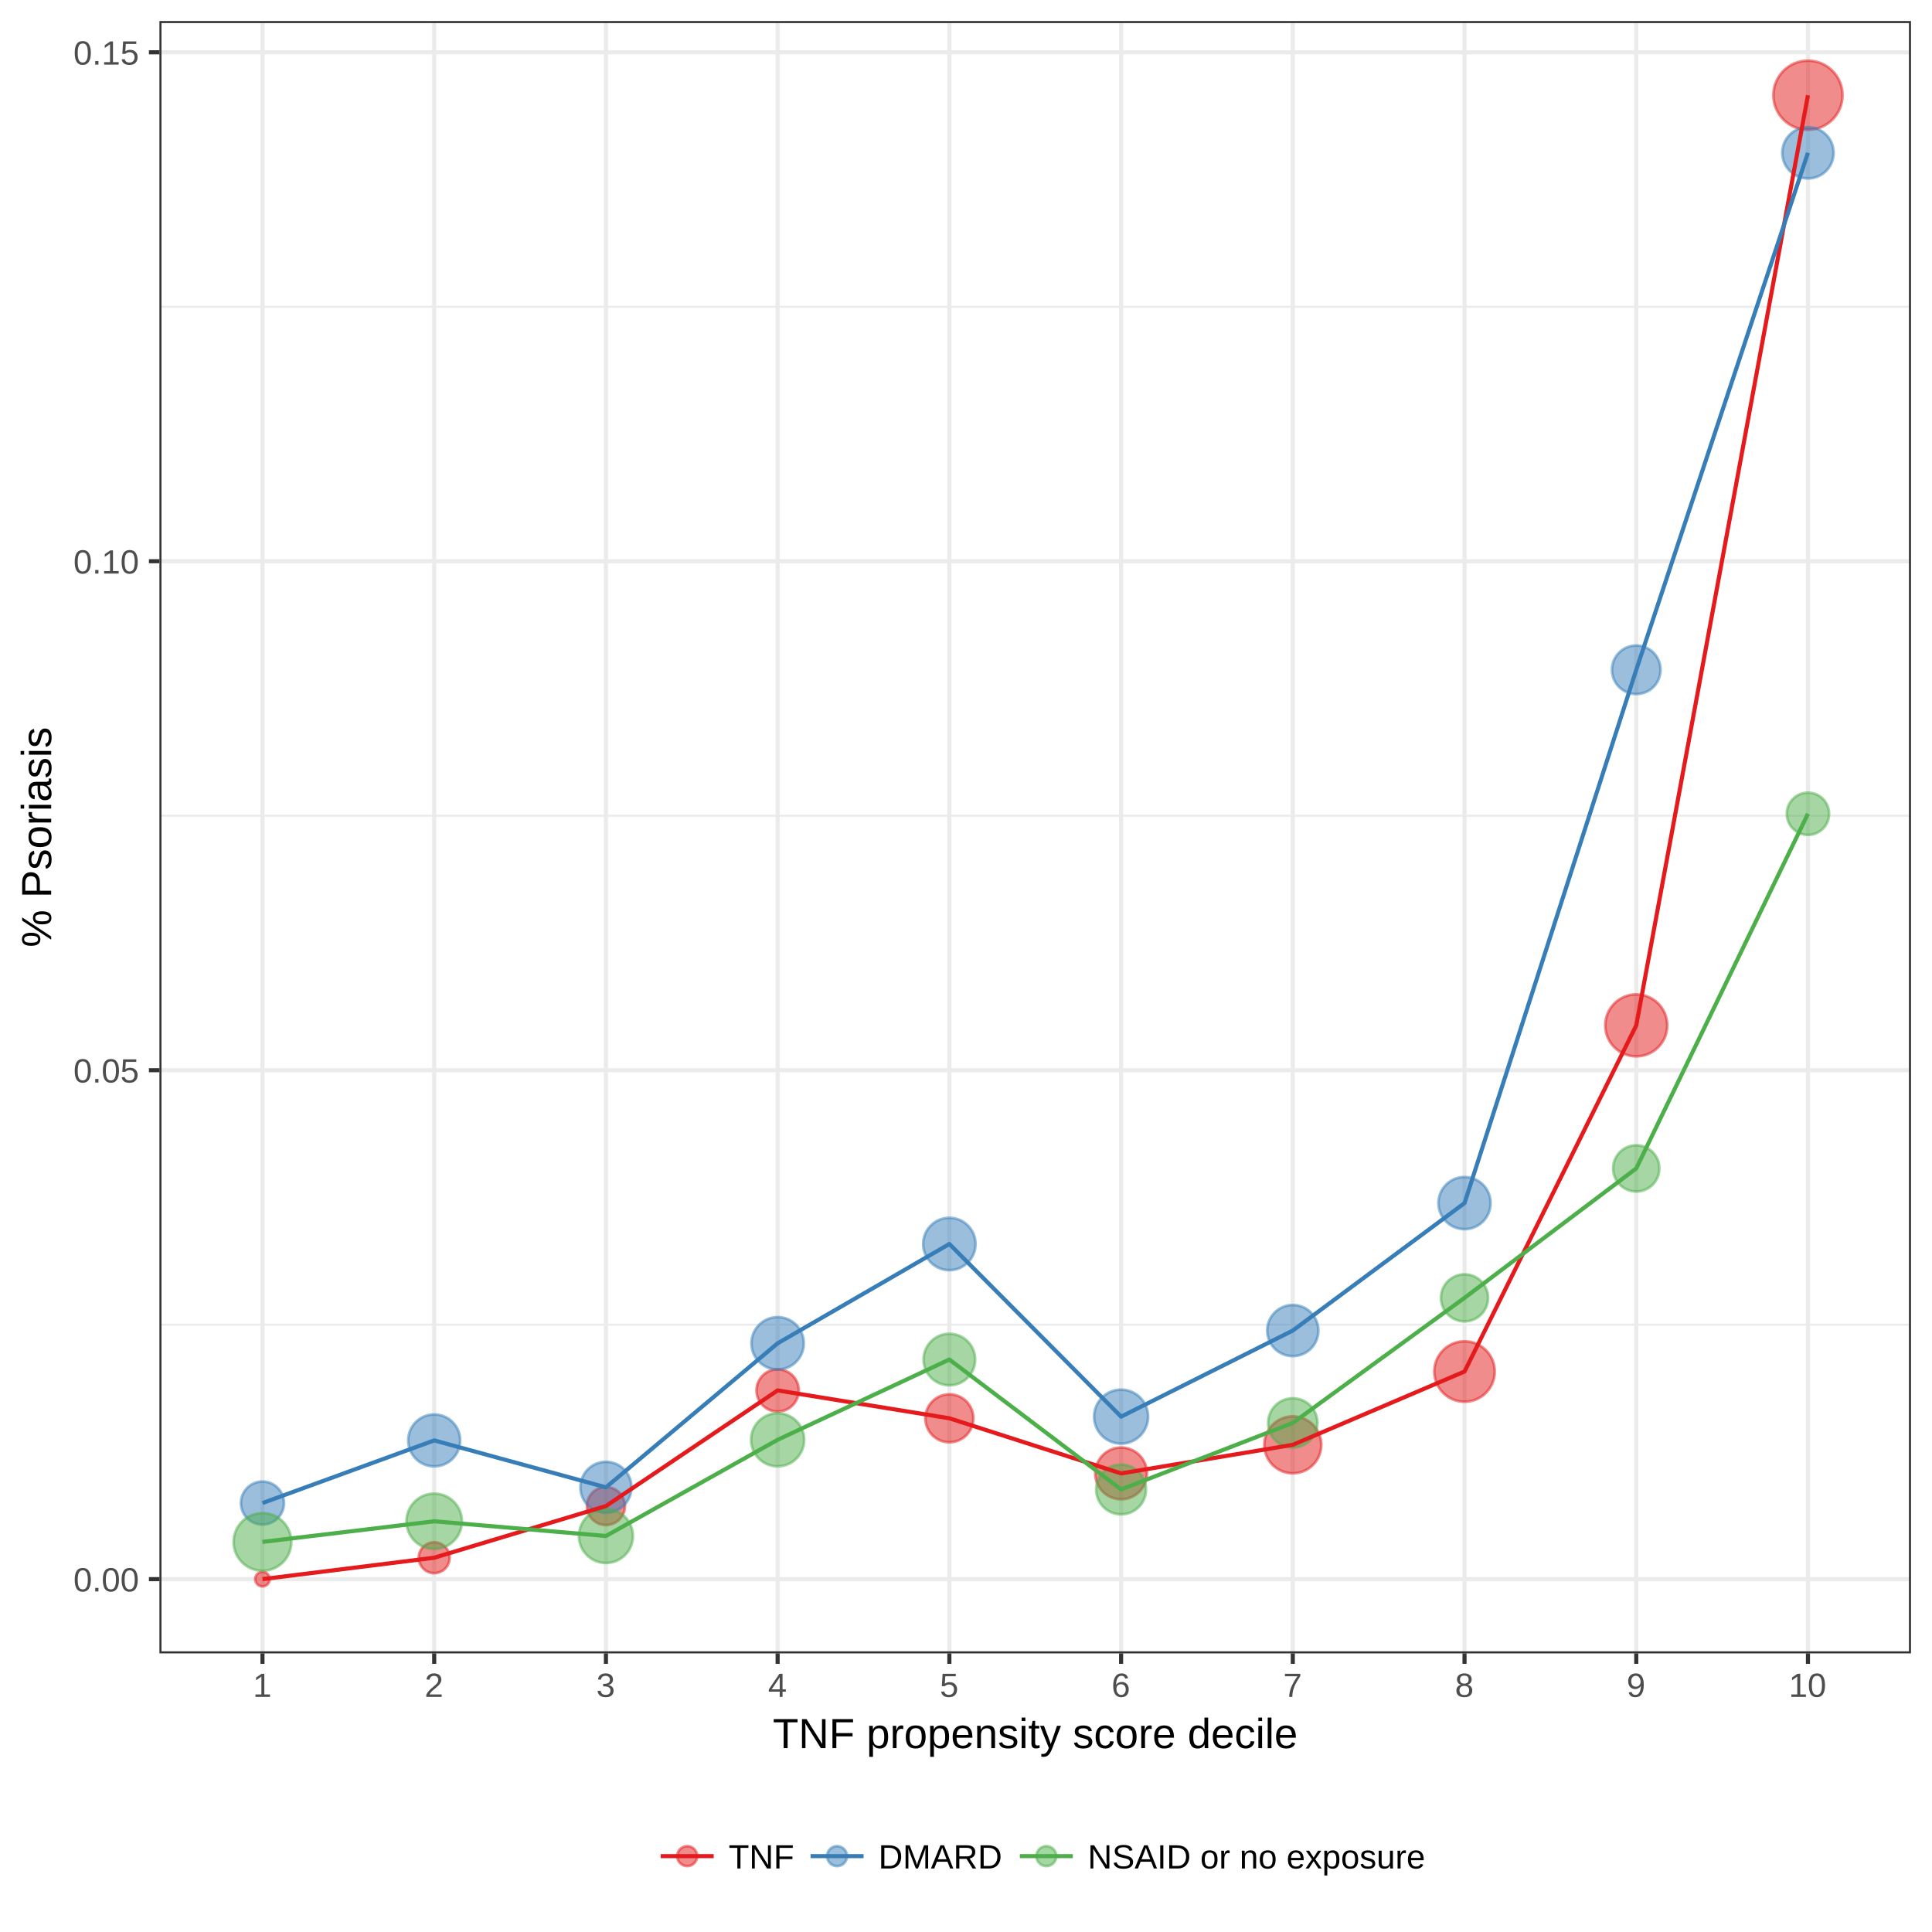
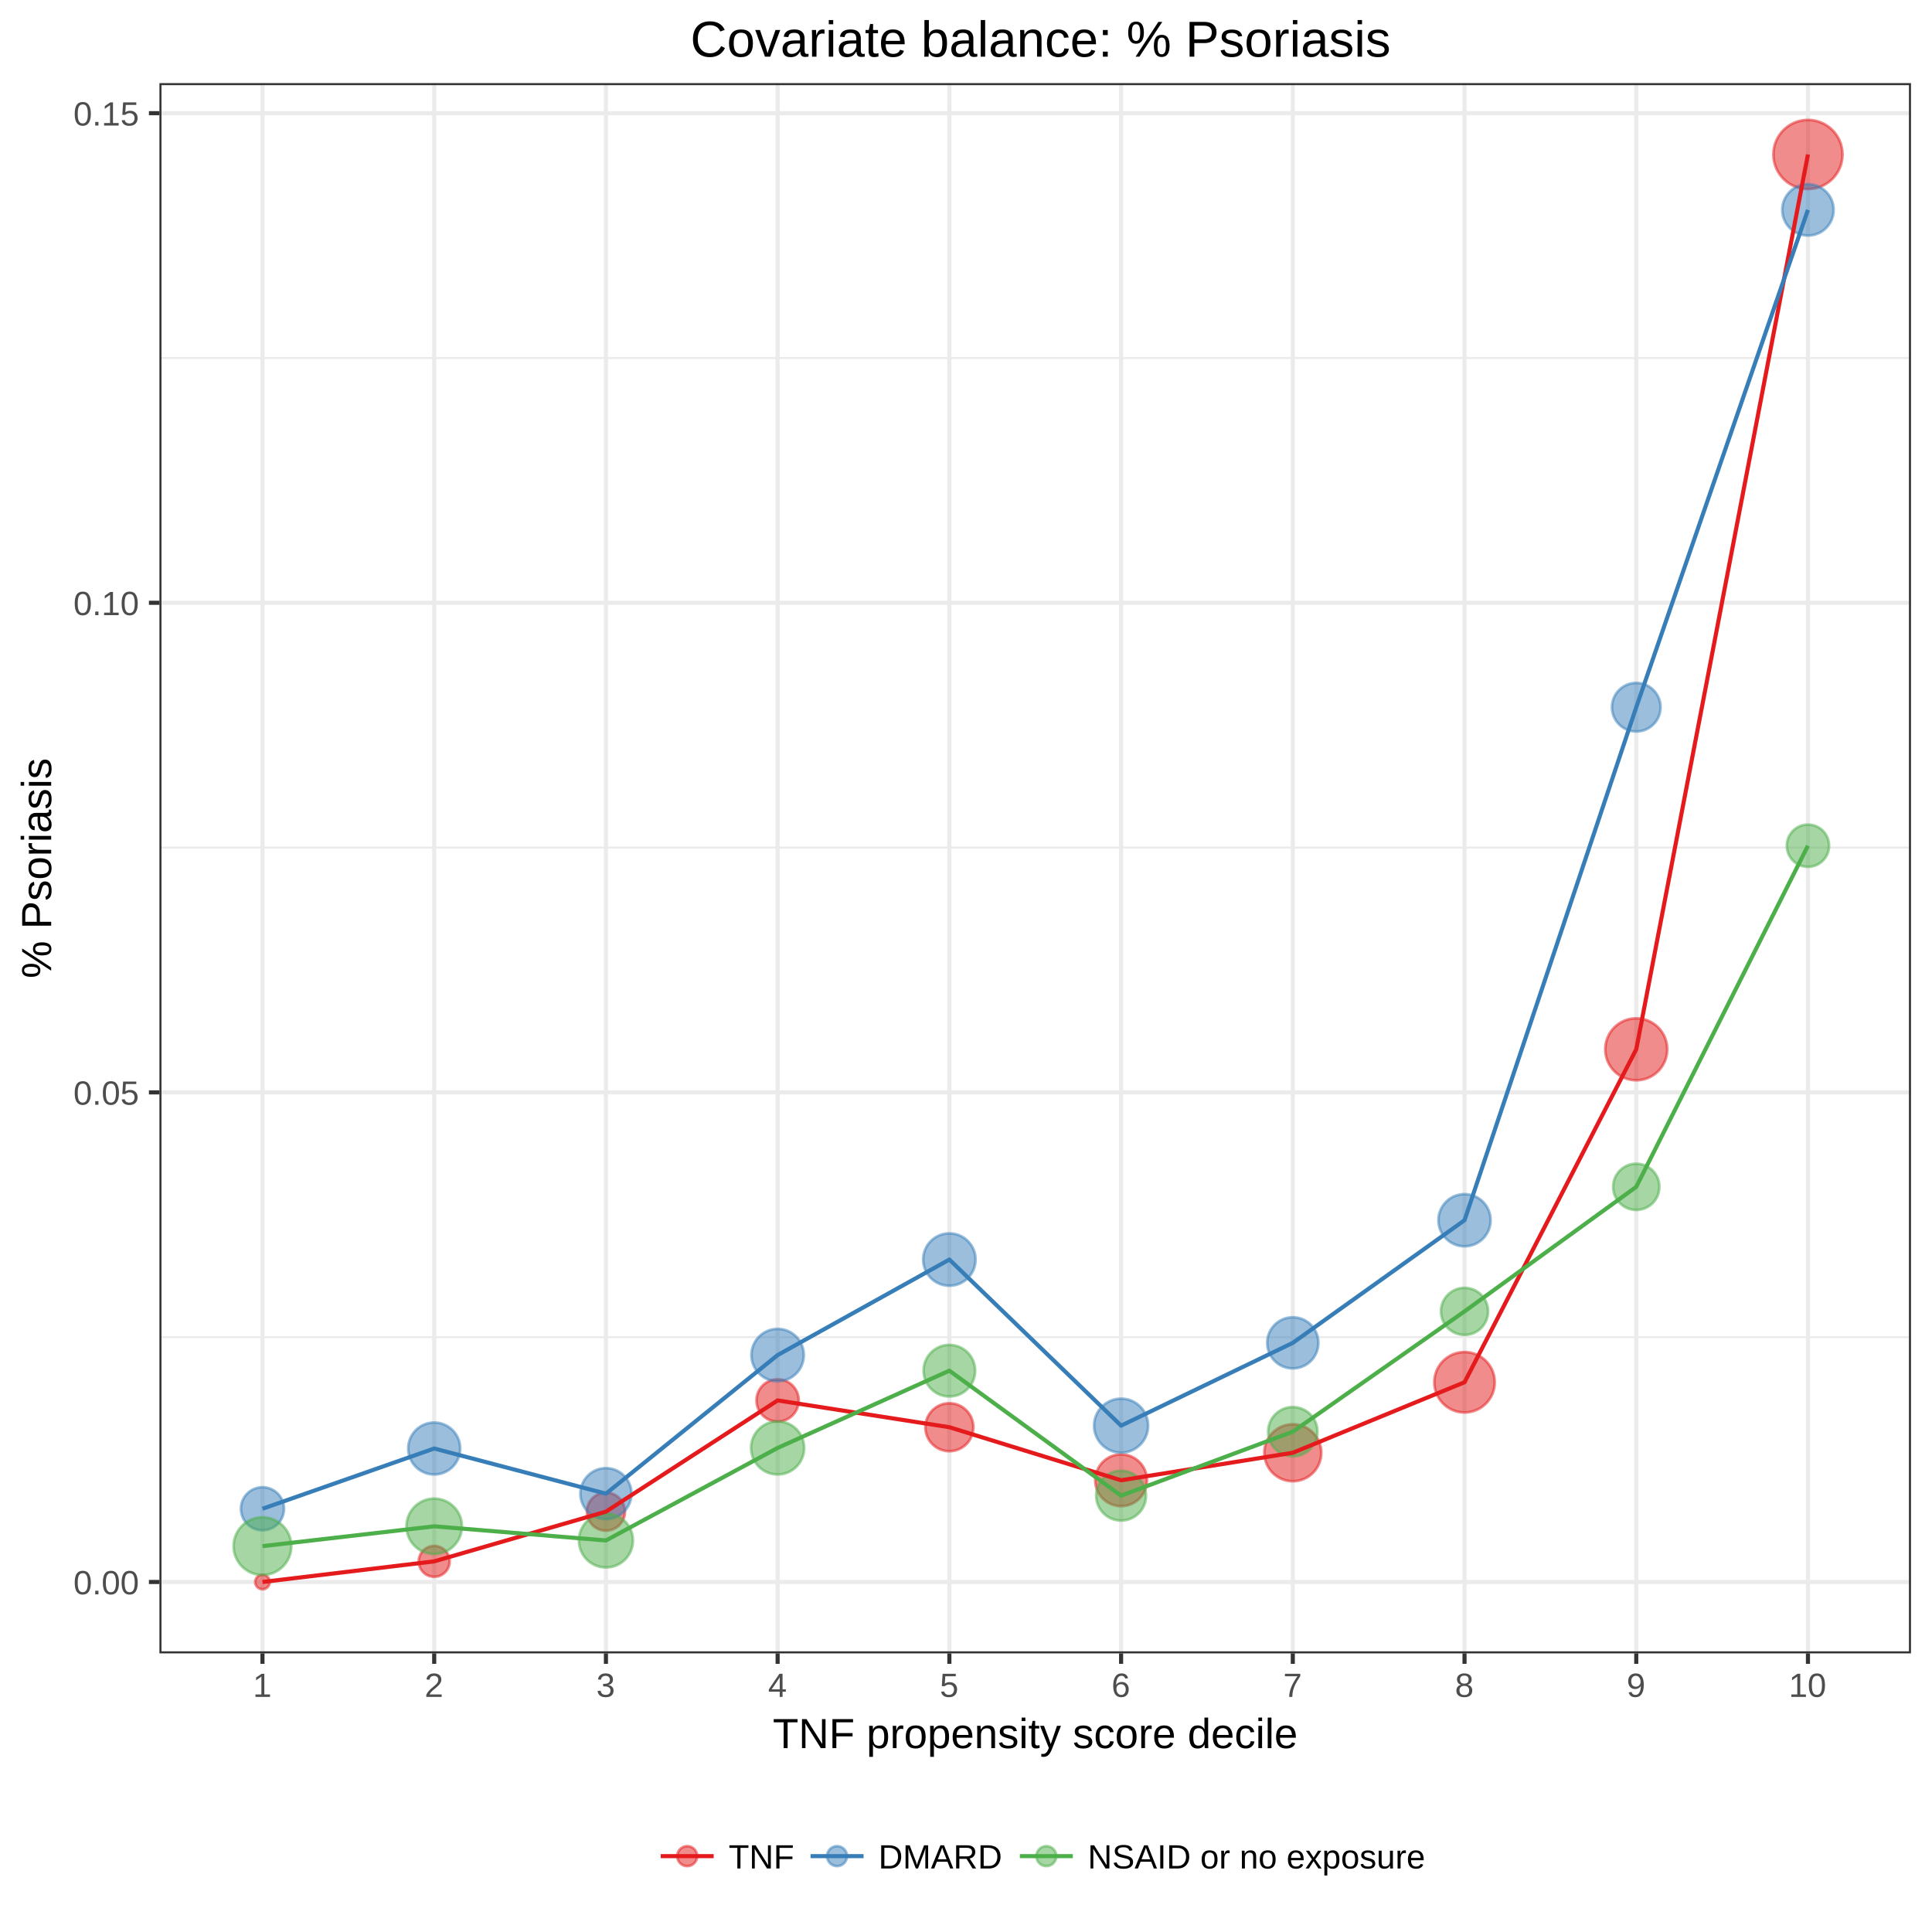
<svg xmlns="http://www.w3.org/2000/svg" viewBox="0 0 504.00 504.00">
  <defs>
    <style type="text/css">
    line, polyline, path, rect, circle {
      fill: none;
      stroke: #000000;
      stroke-linecap: round;
      stroke-linejoin: round;
      stroke-miterlimit: 10.00;
    }
  </style>
  </defs>
  <rect width="100%" height="100%" style="stroke: none; fill: #FFFFFF;" />
  <rect x="0.00" y="-0.00" width="504.00" height="504.00" style="stroke-width: 1.07; stroke: #FFFFFF; fill: #FFFFFF;" />
  <defs>
-     <clipPath id="cpNDEuNTk0NXw0OTguNTIxfDQzMS4zMDl8NS40Nzk0NQ==">
-       <rect x="41.59" y="5.48" width="456.93" height="425.83" />
+     <clipPath id="cpNDEuNTk0NXw0OTguNTIxfDQzMS4zMDl8MjEuNjc5OA==">
+       <rect x="41.59" y="21.68" width="456.93" height="409.63" />
    </clipPath>
  </defs>
-   <rect x="41.59" y="5.48" width="456.93" height="425.83" style="stroke-width: 1.07; stroke: none; fill: #FFFFFF;" clip-path="url(#cpNDEuNTk0NXw0OTguNTIxfDQzMS4zMDl8NS40Nzk0NQ==)" />
-   <polyline points="41.59,345.57 498.52,345.57 " style="stroke-width: 0.53; stroke: #EBEBEB; stroke-linecap: butt;" clip-path="url(#cpNDEuNTk0NXw0OTguNTIxfDQzMS4zMDl8NS40Nzk0NQ==)" />
-   <polyline points="41.59,212.80 498.52,212.80 " style="stroke-width: 0.53; stroke: #EBEBEB; stroke-linecap: butt;" clip-path="url(#cpNDEuNTk0NXw0OTguNTIxfDQzMS4zMDl8NS40Nzk0NQ==)" />
-   <polyline points="41.59,80.03 498.52,80.03 " style="stroke-width: 0.53; stroke: #EBEBEB; stroke-linecap: butt;" clip-path="url(#cpNDEuNTk0NXw0OTguNTIxfDQzMS4zMDl8NS40Nzk0NQ==)" />
-   <polyline points="41.59,411.95 498.52,411.95 " style="stroke-width: 1.07; stroke: #EBEBEB; stroke-linecap: butt;" clip-path="url(#cpNDEuNTk0NXw0OTguNTIxfDQzMS4zMDl8NS40Nzk0NQ==)" />
-   <polyline points="41.59,279.18 498.52,279.18 " style="stroke-width: 1.07; stroke: #EBEBEB; stroke-linecap: butt;" clip-path="url(#cpNDEuNTk0NXw0OTguNTIxfDQzMS4zMDl8NS40Nzk0NQ==)" />
-   <polyline points="41.59,146.41 498.52,146.41 " style="stroke-width: 1.07; stroke: #EBEBEB; stroke-linecap: butt;" clip-path="url(#cpNDEuNTk0NXw0OTguNTIxfDQzMS4zMDl8NS40Nzk0NQ==)" />
-   <polyline points="41.59,13.64 498.52,13.64 " style="stroke-width: 1.07; stroke: #EBEBEB; stroke-linecap: butt;" clip-path="url(#cpNDEuNTk0NXw0OTguNTIxfDQzMS4zMDl8NS40Nzk0NQ==)" />
-   <polyline points="68.47,431.31 68.47,5.48 " style="stroke-width: 1.07; stroke: #EBEBEB; stroke-linecap: butt;" clip-path="url(#cpNDEuNTk0NXw0OTguNTIxfDQzMS4zMDl8NS40Nzk0NQ==)" />
-   <polyline points="113.27,431.31 113.27,5.48 " style="stroke-width: 1.07; stroke: #EBEBEB; stroke-linecap: butt;" clip-path="url(#cpNDEuNTk0NXw0OTguNTIxfDQzMS4zMDl8NS40Nzk0NQ==)" />
-   <polyline points="158.07,431.31 158.07,5.48 " style="stroke-width: 1.07; stroke: #EBEBEB; stroke-linecap: butt;" clip-path="url(#cpNDEuNTk0NXw0OTguNTIxfDQzMS4zMDl8NS40Nzk0NQ==)" />
-   <polyline points="202.86,431.31 202.86,5.48 " style="stroke-width: 1.07; stroke: #EBEBEB; stroke-linecap: butt;" clip-path="url(#cpNDEuNTk0NXw0OTguNTIxfDQzMS4zMDl8NS40Nzk0NQ==)" />
-   <polyline points="247.66,431.31 247.66,5.48 " style="stroke-width: 1.07; stroke: #EBEBEB; stroke-linecap: butt;" clip-path="url(#cpNDEuNTk0NXw0OTguNTIxfDQzMS4zMDl8NS40Nzk0NQ==)" />
-   <polyline points="292.46,431.31 292.46,5.48 " style="stroke-width: 1.07; stroke: #EBEBEB; stroke-linecap: butt;" clip-path="url(#cpNDEuNTk0NXw0OTguNTIxfDQzMS4zMDl8NS40Nzk0NQ==)" />
-   <polyline points="337.25,431.31 337.25,5.48 " style="stroke-width: 1.07; stroke: #EBEBEB; stroke-linecap: butt;" clip-path="url(#cpNDEuNTk0NXw0OTguNTIxfDQzMS4zMDl8NS40Nzk0NQ==)" />
-   <polyline points="382.05,431.31 382.05,5.48 " style="stroke-width: 1.07; stroke: #EBEBEB; stroke-linecap: butt;" clip-path="url(#cpNDEuNTk0NXw0OTguNTIxfDQzMS4zMDl8NS40Nzk0NQ==)" />
-   <polyline points="426.85,431.31 426.85,5.48 " style="stroke-width: 1.07; stroke: #EBEBEB; stroke-linecap: butt;" clip-path="url(#cpNDEuNTk0NXw0OTguNTIxfDQzMS4zMDl8NS40Nzk0NQ==)" />
-   <polyline points="471.64,431.31 471.64,5.48 " style="stroke-width: 1.07; stroke: #EBEBEB; stroke-linecap: butt;" clip-path="url(#cpNDEuNTk0NXw0OTguNTIxfDQzMS4zMDl8NS40Nzk0NQ==)" />
-   <circle cx="68.47" cy="411.95" r="1.42pt" style="stroke-width: 0.71; stroke: #E41A1C; stroke-opacity: 0.50; fill: #E41A1C; fill-opacity: 0.50;" clip-path="url(#cpNDEuNTk0NXw0OTguNTIxfDQzMS4zMDl8NS40Nzk0NQ==)" />
-   <circle cx="113.27" cy="406.36" r="3.02pt" style="stroke-width: 0.71; stroke: #E41A1C; stroke-opacity: 0.50; fill: #E41A1C; fill-opacity: 0.50;" clip-path="url(#cpNDEuNTk0NXw0OTguNTIxfDQzMS4zMDl8NS40Nzk0NQ==)" />
-   <circle cx="158.07" cy="392.88" r="3.72pt" style="stroke-width: 0.71; stroke: #E41A1C; stroke-opacity: 0.50; fill: #E41A1C; fill-opacity: 0.50;" clip-path="url(#cpNDEuNTk0NXw0OTguNTIxfDQzMS4zMDl8NS40Nzk0NQ==)" />
-   <circle cx="202.86" cy="362.72" r="4.13pt" style="stroke-width: 0.71; stroke: #E41A1C; stroke-opacity: 0.50; fill: #E41A1C; fill-opacity: 0.50;" clip-path="url(#cpNDEuNTk0NXw0OTguNTIxfDQzMS4zMDl8NS40Nzk0NQ==)" />
-   <circle cx="247.66" cy="369.99" r="4.69pt" style="stroke-width: 0.71; stroke: #E41A1C; stroke-opacity: 0.50; fill: #E41A1C; fill-opacity: 0.50;" clip-path="url(#cpNDEuNTk0NXw0OTguNTIxfDQzMS4zMDl8NS40Nzk0NQ==)" />
-   <circle cx="292.46" cy="384.37" r="5.06pt" style="stroke-width: 0.71; stroke: #E41A1C; stroke-opacity: 0.50; fill: #E41A1C; fill-opacity: 0.50;" clip-path="url(#cpNDEuNTk0NXw0OTguNTIxfDQzMS4zMDl8NS40Nzk0NQ==)" />
-   <circle cx="337.25" cy="376.91" r="5.57pt" style="stroke-width: 0.71; stroke: #E41A1C; stroke-opacity: 0.50; fill: #E41A1C; fill-opacity: 0.50;" clip-path="url(#cpNDEuNTk0NXw0OTguNTIxfDQzMS4zMDl8NS40Nzk0NQ==)" />
-   <circle cx="382.05" cy="357.79" r="5.91pt" style="stroke-width: 0.71; stroke: #E41A1C; stroke-opacity: 0.50; fill: #E41A1C; fill-opacity: 0.50;" clip-path="url(#cpNDEuNTk0NXw0OTguNTIxfDQzMS4zMDl8NS40Nzk0NQ==)" />
-   <circle cx="426.85" cy="267.49" r="6.06pt" style="stroke-width: 0.71; stroke: #E41A1C; stroke-opacity: 0.50; fill: #E41A1C; fill-opacity: 0.50;" clip-path="url(#cpNDEuNTk0NXw0OTguNTIxfDQzMS4zMDl8NS40Nzk0NQ==)" />
-   <circle cx="471.64" cy="24.84" r="6.76pt" style="stroke-width: 0.71; stroke: #E41A1C; stroke-opacity: 0.50; fill: #E41A1C; fill-opacity: 0.50;" clip-path="url(#cpNDEuNTk0NXw0OTguNTIxfDQzMS4zMDl8NS40Nzk0NQ==)" />
-   <circle cx="68.47" cy="392.10" r="4.21pt" style="stroke-width: 0.71; stroke: #377EB8; stroke-opacity: 0.50; fill: #377EB8; fill-opacity: 0.50;" clip-path="url(#cpNDEuNTk0NXw0OTguNTIxfDQzMS4zMDl8NS40Nzk0NQ==)" />
-   <circle cx="113.27" cy="375.76" r="5.08pt" style="stroke-width: 0.71; stroke: #377EB8; stroke-opacity: 0.50; fill: #377EB8; fill-opacity: 0.50;" clip-path="url(#cpNDEuNTk0NXw0OTguNTIxfDQzMS4zMDl8NS40Nzk0NQ==)" />
-   <circle cx="158.07" cy="388.00" r="4.99pt" style="stroke-width: 0.71; stroke: #377EB8; stroke-opacity: 0.50; fill: #377EB8; fill-opacity: 0.50;" clip-path="url(#cpNDEuNTk0NXw0OTguNTIxfDQzMS4zMDl8NS40Nzk0NQ==)" />
-   <circle cx="202.86" cy="350.43" r="5.12pt" style="stroke-width: 0.71; stroke: #377EB8; stroke-opacity: 0.50; fill: #377EB8; fill-opacity: 0.50;" clip-path="url(#cpNDEuNTk0NXw0OTguNTIxfDQzMS4zMDl8NS40Nzk0NQ==)" />
-   <circle cx="247.66" cy="324.52" r="5.12pt" style="stroke-width: 0.71; stroke: #377EB8; stroke-opacity: 0.50; fill: #377EB8; fill-opacity: 0.50;" clip-path="url(#cpNDEuNTk0NXw0OTguNTIxfDQzMS4zMDl8NS40Nzk0NQ==)" />
-   <circle cx="292.46" cy="369.56" r="5.28pt" style="stroke-width: 0.71; stroke: #377EB8; stroke-opacity: 0.50; fill: #377EB8; fill-opacity: 0.50;" clip-path="url(#cpNDEuNTk0NXw0OTguNTIxfDQzMS4zMDl8NS40Nzk0NQ==)" />
-   <circle cx="337.25" cy="347.10" r="5.00pt" style="stroke-width: 0.71; stroke: #377EB8; stroke-opacity: 0.50; fill: #377EB8; fill-opacity: 0.50;" clip-path="url(#cpNDEuNTk0NXw0OTguNTIxfDQzMS4zMDl8NS40Nzk0NQ==)" />
-   <circle cx="382.05" cy="313.85" r="5.10pt" style="stroke-width: 0.71; stroke: #377EB8; stroke-opacity: 0.50; fill: #377EB8; fill-opacity: 0.50;" clip-path="url(#cpNDEuNTk0NXw0OTguNTIxfDQzMS4zMDl8NS40Nzk0NQ==)" />
-   <circle cx="426.85" cy="174.73" r="4.75pt" style="stroke-width: 0.71; stroke: #377EB8; stroke-opacity: 0.50; fill: #377EB8; fill-opacity: 0.50;" clip-path="url(#cpNDEuNTk0NXw0OTguNTIxfDQzMS4zMDl8NS40Nzk0NQ==)" />
-   <circle cx="471.64" cy="39.86" r="5.02pt" style="stroke-width: 0.71; stroke: #377EB8; stroke-opacity: 0.50; fill: #377EB8; fill-opacity: 0.50;" clip-path="url(#cpNDEuNTk0NXw0OTguNTIxfDQzMS4zMDl8NS40Nzk0NQ==)" />
-   <circle cx="68.47" cy="402.24" r="5.64pt" style="stroke-width: 0.71; stroke: #4DAF4A; stroke-opacity: 0.50; fill: #4DAF4A; fill-opacity: 0.50;" clip-path="url(#cpNDEuNTk0NXw0OTguNTIxfDQzMS4zMDl8NS40Nzk0NQ==)" />
-   <circle cx="113.27" cy="396.86" r="5.42pt" style="stroke-width: 0.71; stroke: #4DAF4A; stroke-opacity: 0.50; fill: #4DAF4A; fill-opacity: 0.50;" clip-path="url(#cpNDEuNTk0NXw0OTguNTIxfDQzMS4zMDl8NS40Nzk0NQ==)" />
-   <circle cx="158.07" cy="400.69" r="5.28pt" style="stroke-width: 0.71; stroke: #4DAF4A; stroke-opacity: 0.50; fill: #4DAF4A; fill-opacity: 0.50;" clip-path="url(#cpNDEuNTk0NXw0OTguNTIxfDQzMS4zMDl8NS40Nzk0NQ==)" />
-   <circle cx="202.86" cy="375.60" r="5.19pt" style="stroke-width: 0.71; stroke: #4DAF4A; stroke-opacity: 0.50; fill: #4DAF4A; fill-opacity: 0.50;" clip-path="url(#cpNDEuNTk0NXw0OTguNTIxfDQzMS4zMDl8NS40Nzk0NQ==)" />
-   <circle cx="247.66" cy="354.66" r="5.04pt" style="stroke-width: 0.71; stroke: #4DAF4A; stroke-opacity: 0.50; fill: #4DAF4A; fill-opacity: 0.50;" clip-path="url(#cpNDEuNTk0NXw0OTguNTIxfDQzMS4zMDl8NS40Nzk0NQ==)" />
-   <circle cx="292.46" cy="388.55" r="4.87pt" style="stroke-width: 0.71; stroke: #4DAF4A; stroke-opacity: 0.50; fill: #4DAF4A; fill-opacity: 0.50;" clip-path="url(#cpNDEuNTk0NXw0OTguNTIxfDQzMS4zMDl8NS40Nzk0NQ==)" />
-   <circle cx="337.25" cy="371.20" r="4.82pt" style="stroke-width: 0.71; stroke: #4DAF4A; stroke-opacity: 0.50; fill: #4DAF4A; fill-opacity: 0.50;" clip-path="url(#cpNDEuNTk0NXw0OTguNTIxfDQzMS4zMDl8NS40Nzk0NQ==)" />
-   <circle cx="382.05" cy="338.57" r="4.60pt" style="stroke-width: 0.71; stroke: #4DAF4A; stroke-opacity: 0.50; fill: #4DAF4A; fill-opacity: 0.50;" clip-path="url(#cpNDEuNTk0NXw0OTguNTIxfDQzMS4zMDl8NS40Nzk0NQ==)" />
-   <circle cx="426.85" cy="304.80" r="4.52pt" style="stroke-width: 0.71; stroke: #4DAF4A; stroke-opacity: 0.50; fill: #4DAF4A; fill-opacity: 0.50;" clip-path="url(#cpNDEuNTk0NXw0OTguNTIxfDQzMS4zMDl8NS40Nzk0NQ==)" />
-   <circle cx="471.64" cy="212.29" r="4.13pt" style="stroke-width: 0.71; stroke: #4DAF4A; stroke-opacity: 0.50; fill: #4DAF4A; fill-opacity: 0.50;" clip-path="url(#cpNDEuNTk0NXw0OTguNTIxfDQzMS4zMDl8NS40Nzk0NQ==)" />
-   <polyline points="68.47,411.95 113.27,406.36 158.07,392.88 202.86,362.72 247.66,369.99 292.46,384.37 337.25,376.91 382.05,357.79 426.85,267.49 471.64,24.84 " style="stroke-width: 1.07; stroke: #E41A1C; stroke-linecap: butt;" clip-path="url(#cpNDEuNTk0NXw0OTguNTIxfDQzMS4zMDl8NS40Nzk0NQ==)" />
-   <polyline points="68.47,392.10 113.27,375.76 158.07,388.00 202.86,350.43 247.66,324.52 292.46,369.56 337.25,347.10 382.05,313.85 426.85,174.73 471.64,39.86 " style="stroke-width: 1.07; stroke: #377EB8; stroke-linecap: butt;" clip-path="url(#cpNDEuNTk0NXw0OTguNTIxfDQzMS4zMDl8NS40Nzk0NQ==)" />
-   <polyline points="68.47,402.24 113.27,396.86 158.07,400.69 202.86,375.60 247.66,354.66 292.46,388.55 337.25,371.20 382.05,338.57 426.85,304.80 471.64,212.29 " style="stroke-width: 1.07; stroke: #4DAF4A; stroke-linecap: butt;" clip-path="url(#cpNDEuNTk0NXw0OTguNTIxfDQzMS4zMDl8NS40Nzk0NQ==)" />
-   <rect x="41.59" y="5.48" width="456.93" height="425.83" style="stroke-width: 1.07; stroke: #333333;" clip-path="url(#cpNDEuNTk0NXw0OTguNTIxfDQzMS4zMDl8NS40Nzk0NQ==)" />
+   <rect x="41.59" y="21.68" width="456.93" height="409.63" style="stroke-width: 1.07; stroke: none; fill: #FFFFFF;" clip-path="url(#cpNDEuNTk0NXw0OTguNTIxfDQzMS4zMDl8MjEuNjc5OA==)" />
+   <polyline points="41.59,348.83 498.52,348.83 " style="stroke-width: 0.53; stroke: #EBEBEB; stroke-linecap: butt;" clip-path="url(#cpNDEuNTk0NXw0OTguNTIxfDQzMS4zMDl8MjEuNjc5OA==)" />
+   <polyline points="41.59,221.11 498.52,221.11 " style="stroke-width: 0.53; stroke: #EBEBEB; stroke-linecap: butt;" clip-path="url(#cpNDEuNTk0NXw0OTguNTIxfDQzMS4zMDl8MjEuNjc5OA==)" />
+   <polyline points="41.59,93.39 498.52,93.39 " style="stroke-width: 0.53; stroke: #EBEBEB; stroke-linecap: butt;" clip-path="url(#cpNDEuNTk0NXw0OTguNTIxfDQzMS4zMDl8MjEuNjc5OA==)" />
+   <polyline points="41.59,412.69 498.52,412.69 " style="stroke-width: 1.07; stroke: #EBEBEB; stroke-linecap: butt;" clip-path="url(#cpNDEuNTk0NXw0OTguNTIxfDQzMS4zMDl8MjEuNjc5OA==)" />
+   <polyline points="41.59,284.97 498.52,284.97 " style="stroke-width: 1.07; stroke: #EBEBEB; stroke-linecap: butt;" clip-path="url(#cpNDEuNTk0NXw0OTguNTIxfDQzMS4zMDl8MjEuNjc5OA==)" />
+   <polyline points="41.59,157.25 498.52,157.25 " style="stroke-width: 1.07; stroke: #EBEBEB; stroke-linecap: butt;" clip-path="url(#cpNDEuNTk0NXw0OTguNTIxfDQzMS4zMDl8MjEuNjc5OA==)" />
+   <polyline points="41.59,29.53 498.52,29.53 " style="stroke-width: 1.07; stroke: #EBEBEB; stroke-linecap: butt;" clip-path="url(#cpNDEuNTk0NXw0OTguNTIxfDQzMS4zMDl8MjEuNjc5OA==)" />
+   <polyline points="68.47,431.31 68.47,21.68 " style="stroke-width: 1.07; stroke: #EBEBEB; stroke-linecap: butt;" clip-path="url(#cpNDEuNTk0NXw0OTguNTIxfDQzMS4zMDl8MjEuNjc5OA==)" />
+   <polyline points="113.27,431.31 113.27,21.68 " style="stroke-width: 1.07; stroke: #EBEBEB; stroke-linecap: butt;" clip-path="url(#cpNDEuNTk0NXw0OTguNTIxfDQzMS4zMDl8MjEuNjc5OA==)" />
+   <polyline points="158.07,431.31 158.07,21.68 " style="stroke-width: 1.07; stroke: #EBEBEB; stroke-linecap: butt;" clip-path="url(#cpNDEuNTk0NXw0OTguNTIxfDQzMS4zMDl8MjEuNjc5OA==)" />
+   <polyline points="202.86,431.31 202.86,21.68 " style="stroke-width: 1.07; stroke: #EBEBEB; stroke-linecap: butt;" clip-path="url(#cpNDEuNTk0NXw0OTguNTIxfDQzMS4zMDl8MjEuNjc5OA==)" />
+   <polyline points="247.66,431.31 247.66,21.68 " style="stroke-width: 1.07; stroke: #EBEBEB; stroke-linecap: butt;" clip-path="url(#cpNDEuNTk0NXw0OTguNTIxfDQzMS4zMDl8MjEuNjc5OA==)" />
+   <polyline points="292.46,431.31 292.46,21.68 " style="stroke-width: 1.07; stroke: #EBEBEB; stroke-linecap: butt;" clip-path="url(#cpNDEuNTk0NXw0OTguNTIxfDQzMS4zMDl8MjEuNjc5OA==)" />
+   <polyline points="337.25,431.31 337.25,21.68 " style="stroke-width: 1.07; stroke: #EBEBEB; stroke-linecap: butt;" clip-path="url(#cpNDEuNTk0NXw0OTguNTIxfDQzMS4zMDl8MjEuNjc5OA==)" />
+   <polyline points="382.05,431.31 382.05,21.68 " style="stroke-width: 1.07; stroke: #EBEBEB; stroke-linecap: butt;" clip-path="url(#cpNDEuNTk0NXw0OTguNTIxfDQzMS4zMDl8MjEuNjc5OA==)" />
+   <polyline points="426.85,431.31 426.85,21.68 " style="stroke-width: 1.07; stroke: #EBEBEB; stroke-linecap: butt;" clip-path="url(#cpNDEuNTk0NXw0OTguNTIxfDQzMS4zMDl8MjEuNjc5OA==)" />
+   <polyline points="471.64,431.31 471.64,21.68 " style="stroke-width: 1.07; stroke: #EBEBEB; stroke-linecap: butt;" clip-path="url(#cpNDEuNTk0NXw0OTguNTIxfDQzMS4zMDl8MjEuNjc5OA==)" />
+   <circle cx="68.47" cy="412.69" r="1.42pt" style="stroke-width: 0.71; stroke: #E41A1C; stroke-opacity: 0.50; fill: #E41A1C; fill-opacity: 0.50;" clip-path="url(#cpNDEuNTk0NXw0OTguNTIxfDQzMS4zMDl8MjEuNjc5OA==)" />
+   <circle cx="113.27" cy="407.31" r="3.02pt" style="stroke-width: 0.71; stroke: #E41A1C; stroke-opacity: 0.50; fill: #E41A1C; fill-opacity: 0.50;" clip-path="url(#cpNDEuNTk0NXw0OTguNTIxfDQzMS4zMDl8MjEuNjc5OA==)" />
+   <circle cx="158.07" cy="394.34" r="3.72pt" style="stroke-width: 0.71; stroke: #E41A1C; stroke-opacity: 0.50; fill: #E41A1C; fill-opacity: 0.50;" clip-path="url(#cpNDEuNTk0NXw0OTguNTIxfDQzMS4zMDl8MjEuNjc5OA==)" />
+   <circle cx="202.86" cy="365.33" r="4.13pt" style="stroke-width: 0.71; stroke: #E41A1C; stroke-opacity: 0.50; fill: #E41A1C; fill-opacity: 0.50;" clip-path="url(#cpNDEuNTk0NXw0OTguNTIxfDQzMS4zMDl8MjEuNjc5OA==)" />
+   <circle cx="247.66" cy="372.32" r="4.69pt" style="stroke-width: 0.71; stroke: #E41A1C; stroke-opacity: 0.50; fill: #E41A1C; fill-opacity: 0.50;" clip-path="url(#cpNDEuNTk0NXw0OTguNTIxfDQzMS4zMDl8MjEuNjc5OA==)" />
+   <circle cx="292.46" cy="386.16" r="5.06pt" style="stroke-width: 0.71; stroke: #E41A1C; stroke-opacity: 0.50; fill: #E41A1C; fill-opacity: 0.50;" clip-path="url(#cpNDEuNTk0NXw0OTguNTIxfDQzMS4zMDl8MjEuNjc5OA==)" />
+   <circle cx="337.25" cy="378.98" r="5.57pt" style="stroke-width: 0.71; stroke: #E41A1C; stroke-opacity: 0.50; fill: #E41A1C; fill-opacity: 0.50;" clip-path="url(#cpNDEuNTk0NXw0OTguNTIxfDQzMS4zMDl8MjEuNjc5OA==)" />
+   <circle cx="382.05" cy="360.59" r="5.91pt" style="stroke-width: 0.71; stroke: #E41A1C; stroke-opacity: 0.50; fill: #E41A1C; fill-opacity: 0.50;" clip-path="url(#cpNDEuNTk0NXw0OTguNTIxfDQzMS4zMDl8MjEuNjc5OA==)" />
+   <circle cx="426.85" cy="273.73" r="6.06pt" style="stroke-width: 0.71; stroke: #E41A1C; stroke-opacity: 0.50; fill: #E41A1C; fill-opacity: 0.50;" clip-path="url(#cpNDEuNTk0NXw0OTguNTIxfDQzMS4zMDl8MjEuNjc5OA==)" />
+   <circle cx="471.64" cy="40.30" r="6.76pt" style="stroke-width: 0.71; stroke: #E41A1C; stroke-opacity: 0.50; fill: #E41A1C; fill-opacity: 0.50;" clip-path="url(#cpNDEuNTk0NXw0OTguNTIxfDQzMS4zMDl8MjEuNjc5OA==)" />
+   <circle cx="68.47" cy="393.59" r="4.21pt" style="stroke-width: 0.71; stroke: #377EB8; stroke-opacity: 0.50; fill: #377EB8; fill-opacity: 0.50;" clip-path="url(#cpNDEuNTk0NXw0OTguNTIxfDQzMS4zMDl8MjEuNjc5OA==)" />
+   <circle cx="113.27" cy="377.87" r="5.08pt" style="stroke-width: 0.71; stroke: #377EB8; stroke-opacity: 0.50; fill: #377EB8; fill-opacity: 0.50;" clip-path="url(#cpNDEuNTk0NXw0OTguNTIxfDQzMS4zMDl8MjEuNjc5OA==)" />
+   <circle cx="158.07" cy="389.65" r="4.99pt" style="stroke-width: 0.71; stroke: #377EB8; stroke-opacity: 0.50; fill: #377EB8; fill-opacity: 0.50;" clip-path="url(#cpNDEuNTk0NXw0OTguNTIxfDQzMS4zMDl8MjEuNjc5OA==)" />
+   <circle cx="202.86" cy="353.50" r="5.12pt" style="stroke-width: 0.71; stroke: #377EB8; stroke-opacity: 0.50; fill: #377EB8; fill-opacity: 0.50;" clip-path="url(#cpNDEuNTk0NXw0OTguNTIxfDQzMS4zMDl8MjEuNjc5OA==)" />
+   <circle cx="247.66" cy="328.58" r="5.12pt" style="stroke-width: 0.71; stroke: #377EB8; stroke-opacity: 0.50; fill: #377EB8; fill-opacity: 0.50;" clip-path="url(#cpNDEuNTk0NXw0OTguNTIxfDQzMS4zMDl8MjEuNjc5OA==)" />
+   <circle cx="292.46" cy="371.91" r="5.28pt" style="stroke-width: 0.71; stroke: #377EB8; stroke-opacity: 0.50; fill: #377EB8; fill-opacity: 0.50;" clip-path="url(#cpNDEuNTk0NXw0OTguNTIxfDQzMS4zMDl8MjEuNjc5OA==)" />
+   <circle cx="337.25" cy="350.31" r="5.00pt" style="stroke-width: 0.71; stroke: #377EB8; stroke-opacity: 0.50; fill: #377EB8; fill-opacity: 0.50;" clip-path="url(#cpNDEuNTk0NXw0OTguNTIxfDQzMS4zMDl8MjEuNjc5OA==)" />
+   <circle cx="382.05" cy="318.32" r="5.10pt" style="stroke-width: 0.71; stroke: #377EB8; stroke-opacity: 0.50; fill: #377EB8; fill-opacity: 0.50;" clip-path="url(#cpNDEuNTk0NXw0OTguNTIxfDQzMS4zMDl8MjEuNjc5OA==)" />
+   <circle cx="426.85" cy="184.49" r="4.75pt" style="stroke-width: 0.71; stroke: #377EB8; stroke-opacity: 0.50; fill: #377EB8; fill-opacity: 0.50;" clip-path="url(#cpNDEuNTk0NXw0OTguNTIxfDQzMS4zMDl8MjEuNjc5OA==)" />
+   <circle cx="471.64" cy="54.75" r="5.02pt" style="stroke-width: 0.71; stroke: #377EB8; stroke-opacity: 0.50; fill: #377EB8; fill-opacity: 0.50;" clip-path="url(#cpNDEuNTk0NXw0OTguNTIxfDQzMS4zMDl8MjEuNjc5OA==)" />
+   <circle cx="68.47" cy="403.34" r="5.64pt" style="stroke-width: 0.71; stroke: #4DAF4A; stroke-opacity: 0.50; fill: #4DAF4A; fill-opacity: 0.50;" clip-path="url(#cpNDEuNTk0NXw0OTguNTIxfDQzMS4zMDl8MjEuNjc5OA==)" />
+   <circle cx="113.27" cy="398.17" r="5.42pt" style="stroke-width: 0.71; stroke: #4DAF4A; stroke-opacity: 0.50; fill: #4DAF4A; fill-opacity: 0.50;" clip-path="url(#cpNDEuNTk0NXw0OTguNTIxfDQzMS4zMDl8MjEuNjc5OA==)" />
+   <circle cx="158.07" cy="401.86" r="5.28pt" style="stroke-width: 0.71; stroke: #4DAF4A; stroke-opacity: 0.50; fill: #4DAF4A; fill-opacity: 0.50;" clip-path="url(#cpNDEuNTk0NXw0OTguNTIxfDQzMS4zMDl8MjEuNjc5OA==)" />
+   <circle cx="202.86" cy="377.72" r="5.19pt" style="stroke-width: 0.71; stroke: #4DAF4A; stroke-opacity: 0.50; fill: #4DAF4A; fill-opacity: 0.50;" clip-path="url(#cpNDEuNTk0NXw0OTguNTIxfDQzMS4zMDl8MjEuNjc5OA==)" />
+   <circle cx="247.66" cy="357.57" r="5.04pt" style="stroke-width: 0.71; stroke: #4DAF4A; stroke-opacity: 0.50; fill: #4DAF4A; fill-opacity: 0.50;" clip-path="url(#cpNDEuNTk0NXw0OTguNTIxfDQzMS4zMDl8MjEuNjc5OA==)" />
+   <circle cx="292.46" cy="390.17" r="4.87pt" style="stroke-width: 0.71; stroke: #4DAF4A; stroke-opacity: 0.50; fill: #4DAF4A; fill-opacity: 0.50;" clip-path="url(#cpNDEuNTk0NXw0OTguNTIxfDQzMS4zMDl8MjEuNjc5OA==)" />
+   <circle cx="337.25" cy="373.49" r="4.82pt" style="stroke-width: 0.71; stroke: #4DAF4A; stroke-opacity: 0.50; fill: #4DAF4A; fill-opacity: 0.50;" clip-path="url(#cpNDEuNTk0NXw0OTguNTIxfDQzMS4zMDl8MjEuNjc5OA==)" />
+   <circle cx="382.05" cy="342.10" r="4.60pt" style="stroke-width: 0.71; stroke: #4DAF4A; stroke-opacity: 0.50; fill: #4DAF4A; fill-opacity: 0.50;" clip-path="url(#cpNDEuNTk0NXw0OTguNTIxfDQzMS4zMDl8MjEuNjc5OA==)" />
+   <circle cx="426.85" cy="309.61" r="4.52pt" style="stroke-width: 0.71; stroke: #4DAF4A; stroke-opacity: 0.50; fill: #4DAF4A; fill-opacity: 0.50;" clip-path="url(#cpNDEuNTk0NXw0OTguNTIxfDQzMS4zMDl8MjEuNjc5OA==)" />
+   <circle cx="471.64" cy="220.62" r="4.13pt" style="stroke-width: 0.71; stroke: #4DAF4A; stroke-opacity: 0.50; fill: #4DAF4A; fill-opacity: 0.50;" clip-path="url(#cpNDEuNTk0NXw0OTguNTIxfDQzMS4zMDl8MjEuNjc5OA==)" />
+   <polyline points="68.47,412.69 113.27,407.31 158.07,394.34 202.86,365.33 247.66,372.32 292.46,386.16 337.25,378.98 382.05,360.59 426.85,273.73 471.64,40.30 " style="stroke-width: 1.07; stroke: #E41A1C; stroke-linecap: butt;" clip-path="url(#cpNDEuNTk0NXw0OTguNTIxfDQzMS4zMDl8MjEuNjc5OA==)" />
+   <polyline points="68.47,393.59 113.27,377.87 158.07,389.65 202.86,353.50 247.66,328.58 292.46,371.91 337.25,350.31 382.05,318.32 426.85,184.49 471.64,54.75 " style="stroke-width: 1.07; stroke: #377EB8; stroke-linecap: butt;" clip-path="url(#cpNDEuNTk0NXw0OTguNTIxfDQzMS4zMDl8MjEuNjc5OA==)" />
+   <polyline points="68.47,403.34 113.27,398.17 158.07,401.86 202.86,377.72 247.66,357.57 292.46,390.17 337.25,373.49 382.05,342.10 426.85,309.61 471.64,220.62 " style="stroke-width: 1.07; stroke: #4DAF4A; stroke-linecap: butt;" clip-path="url(#cpNDEuNTk0NXw0OTguNTIxfDQzMS4zMDl8MjEuNjc5OA==)" />
+   <rect x="41.59" y="21.68" width="456.93" height="409.63" style="stroke-width: 1.07; stroke: #333333;" clip-path="url(#cpNDEuNTk0NXw0OTguNTIxfDQzMS4zMDl8MjEuNjc5OA==)" />
  <defs>
    <clipPath id="cpMHw1MDR8NTA0fDA=">
      <rect x="0.00" y="0.00" width="504.00" height="504.00" />
    </clipPath>
  </defs>
  <g clip-path="url(#cpMHw1MDR8NTA0fDA=)">
-     <text x="19.15" y="415.17" style="font-size: 8.80px; fill: #4D4D4D; font-family: Arial;" textLength="17.52px" lengthAdjust="spacingAndGlyphs">0.00</text>
+     <text x="19.15" y="415.91" style="font-size: 8.80px; fill: #4D4D4D; font-family: Arial;" textLength="17.52px" lengthAdjust="spacingAndGlyphs">0.00</text>
  </g>
  <g clip-path="url(#cpMHw1MDR8NTA0fDA=)">
-     <text x="19.15" y="282.40" style="font-size: 8.80px; fill: #4D4D4D; font-family: Arial;" textLength="17.52px" lengthAdjust="spacingAndGlyphs">0.05</text>
+     <text x="19.15" y="288.19" style="font-size: 8.80px; fill: #4D4D4D; font-family: Arial;" textLength="17.52px" lengthAdjust="spacingAndGlyphs">0.05</text>
  </g>
  <g clip-path="url(#cpMHw1MDR8NTA0fDA=)">
-     <text x="19.15" y="149.63" style="font-size: 8.80px; fill: #4D4D4D; font-family: Arial;" textLength="17.52px" lengthAdjust="spacingAndGlyphs">0.10</text>
+     <text x="19.15" y="160.47" style="font-size: 8.80px; fill: #4D4D4D; font-family: Arial;" textLength="17.52px" lengthAdjust="spacingAndGlyphs">0.10</text>
  </g>
  <g clip-path="url(#cpMHw1MDR8NTA0fDA=)">
-     <text x="19.15" y="16.86" style="font-size: 8.80px; fill: #4D4D4D; font-family: Arial;" textLength="17.52px" lengthAdjust="spacingAndGlyphs">0.15</text>
+     <text x="19.15" y="32.75" style="font-size: 8.80px; fill: #4D4D4D; font-family: Arial;" textLength="17.52px" lengthAdjust="spacingAndGlyphs">0.15</text>
  </g>
-   <polyline points="38.85,411.95 41.59,411.95 " style="stroke-width: 1.07; stroke: #333333; stroke-linecap: butt;" clip-path="url(#cpMHw1MDR8NTA0fDA=)" />
-   <polyline points="38.85,279.18 41.59,279.18 " style="stroke-width: 1.07; stroke: #333333; stroke-linecap: butt;" clip-path="url(#cpMHw1MDR8NTA0fDA=)" />
-   <polyline points="38.85,146.41 41.59,146.41 " style="stroke-width: 1.07; stroke: #333333; stroke-linecap: butt;" clip-path="url(#cpMHw1MDR8NTA0fDA=)" />
-   <polyline points="38.85,13.64 41.59,13.64 " style="stroke-width: 1.07; stroke: #333333; stroke-linecap: butt;" clip-path="url(#cpMHw1MDR8NTA0fDA=)" />
+   <polyline points="38.85,412.69 41.59,412.69 " style="stroke-width: 1.07; stroke: #333333; stroke-linecap: butt;" clip-path="url(#cpMHw1MDR8NTA0fDA=)" />
+   <polyline points="38.85,284.97 41.59,284.97 " style="stroke-width: 1.07; stroke: #333333; stroke-linecap: butt;" clip-path="url(#cpMHw1MDR8NTA0fDA=)" />
+   <polyline points="38.85,157.25 41.59,157.25 " style="stroke-width: 1.07; stroke: #333333; stroke-linecap: butt;" clip-path="url(#cpMHw1MDR8NTA0fDA=)" />
+   <polyline points="38.85,29.53 41.59,29.53 " style="stroke-width: 1.07; stroke: #333333; stroke-linecap: butt;" clip-path="url(#cpMHw1MDR8NTA0fDA=)" />
  <polyline points="68.47,434.05 68.47,431.31 " style="stroke-width: 1.07; stroke: #333333; stroke-linecap: butt;" clip-path="url(#cpMHw1MDR8NTA0fDA=)" />
  <polyline points="113.27,434.05 113.27,431.31 " style="stroke-width: 1.07; stroke: #333333; stroke-linecap: butt;" clip-path="url(#cpMHw1MDR8NTA0fDA=)" />
  <polyline points="158.07,434.05 158.07,431.31 " style="stroke-width: 1.07; stroke: #333333; stroke-linecap: butt;" clip-path="url(#cpMHw1MDR8NTA0fDA=)" />
  <polyline points="202.86,434.05 202.86,431.31 " style="stroke-width: 1.07; stroke: #333333; stroke-linecap: butt;" clip-path="url(#cpMHw1MDR8NTA0fDA=)" />
  <polyline points="247.66,434.05 247.66,431.31 " style="stroke-width: 1.07; stroke: #333333; stroke-linecap: butt;" clip-path="url(#cpMHw1MDR8NTA0fDA=)" />
  <polyline points="292.46,434.05 292.46,431.31 " style="stroke-width: 1.07; stroke: #333333; stroke-linecap: butt;" clip-path="url(#cpMHw1MDR8NTA0fDA=)" />
  <polyline points="337.25,434.05 337.25,431.31 " style="stroke-width: 1.07; stroke: #333333; stroke-linecap: butt;" clip-path="url(#cpMHw1MDR8NTA0fDA=)" />
  <polyline points="382.05,434.05 382.05,431.31 " style="stroke-width: 1.07; stroke: #333333; stroke-linecap: butt;" clip-path="url(#cpMHw1MDR8NTA0fDA=)" />
  <polyline points="426.85,434.05 426.85,431.31 " style="stroke-width: 1.07; stroke: #333333; stroke-linecap: butt;" clip-path="url(#cpMHw1MDR8NTA0fDA=)" />
  <polyline points="471.64,434.05 471.64,431.31 " style="stroke-width: 1.07; stroke: #333333; stroke-linecap: butt;" clip-path="url(#cpMHw1MDR8NTA0fDA=)" />
  <g clip-path="url(#cpMHw1MDR8NTA0fDA=)">
    <text x="65.97" y="442.68" style="font-size: 8.80px; fill: #4D4D4D; font-family: Arial;" textLength="5.01px" lengthAdjust="spacingAndGlyphs">1</text>
  </g>
  <g clip-path="url(#cpMHw1MDR8NTA0fDA=)">
    <text x="110.77" y="442.68" style="font-size: 8.80px; fill: #4D4D4D; font-family: Arial;" textLength="5.01px" lengthAdjust="spacingAndGlyphs">2</text>
  </g>
  <g clip-path="url(#cpMHw1MDR8NTA0fDA=)">
    <text x="155.56" y="442.68" style="font-size: 8.80px; fill: #4D4D4D; font-family: Arial;" textLength="5.01px" lengthAdjust="spacingAndGlyphs">3</text>
  </g>
  <g clip-path="url(#cpMHw1MDR8NTA0fDA=)">
    <text x="200.36" y="442.68" style="font-size: 8.80px; fill: #4D4D4D; font-family: Arial;" textLength="5.01px" lengthAdjust="spacingAndGlyphs">4</text>
  </g>
  <g clip-path="url(#cpMHw1MDR8NTA0fDA=)">
    <text x="245.16" y="442.68" style="font-size: 8.80px; fill: #4D4D4D; font-family: Arial;" textLength="5.01px" lengthAdjust="spacingAndGlyphs">5</text>
  </g>
  <g clip-path="url(#cpMHw1MDR8NTA0fDA=)">
    <text x="289.95" y="442.68" style="font-size: 8.80px; fill: #4D4D4D; font-family: Arial;" textLength="5.01px" lengthAdjust="spacingAndGlyphs">6</text>
  </g>
  <g clip-path="url(#cpMHw1MDR8NTA0fDA=)">
    <text x="334.75" y="442.68" style="font-size: 8.80px; fill: #4D4D4D; font-family: Arial;" textLength="5.01px" lengthAdjust="spacingAndGlyphs">7</text>
  </g>
  <g clip-path="url(#cpMHw1MDR8NTA0fDA=)">
    <text x="379.55" y="442.68" style="font-size: 8.80px; fill: #4D4D4D; font-family: Arial;" textLength="5.01px" lengthAdjust="spacingAndGlyphs">8</text>
  </g>
  <g clip-path="url(#cpMHw1MDR8NTA0fDA=)">
    <text x="424.34" y="442.68" style="font-size: 8.80px; fill: #4D4D4D; font-family: Arial;" textLength="5.01px" lengthAdjust="spacingAndGlyphs">9</text>
  </g>
  <g clip-path="url(#cpMHw1MDR8NTA0fDA=)">
    <text x="466.64" y="442.68" style="font-size: 8.80px; fill: #4D4D4D; font-family: Arial;" textLength="10.01px" lengthAdjust="spacingAndGlyphs">10</text>
  </g>
  <g clip-path="url(#cpMHw1MDR8NTA0fDA=)">
    <text x="201.59" y="456.03" style="font-size: 11.00px; font-family: Arial;" textLength="136.94px" lengthAdjust="spacingAndGlyphs">TNF propensity score decile</text>
  </g>
  <g clip-path="url(#cpMHw1MDR8NTA0fDA=)">
-     <text transform="translate(13.35,247.12) rotate(-90)" style="font-size: 11.00px; font-family: Arial;" textLength="57.46px" lengthAdjust="spacingAndGlyphs">% Psoriasis</text>
+     <text transform="translate(13.35,255.22) rotate(-90)" style="font-size: 11.00px; font-family: Arial;" textLength="57.46px" lengthAdjust="spacingAndGlyphs">% Psoriasis</text>
  </g>
  <rect x="160.64" y="469.90" width="218.84" height="28.62" style="stroke-width: 1.07; stroke: none; fill: #FFFFFF;" clip-path="url(#cpMHw1MDR8NTA0fDA=)" />
  <rect x="170.63" y="475.57" width="17.28" height="17.28" style="stroke-width: 1.07; stroke: none; fill: #FFFFFF;" clip-path="url(#cpMHw1MDR8NTA0fDA=)" />
  <circle cx="179.27" cy="484.21" r="1.95pt" style="stroke-width: 0.71; stroke: #E41A1C; stroke-opacity: 0.50; fill: #E41A1C; fill-opacity: 0.50;" clip-path="url(#cpMHw1MDR8NTA0fDA=)" />
  <line x1="172.36" y1="484.21" x2="186.18" y2="484.21" style="stroke-width: 1.07; stroke: #E41A1C; stroke-linecap: butt;" clip-path="url(#cpMHw1MDR8NTA0fDA=)" />
  <rect x="209.72" y="475.57" width="17.28" height="17.28" style="stroke-width: 1.07; stroke: none; fill: #FFFFFF;" clip-path="url(#cpMHw1MDR8NTA0fDA=)" />
  <circle cx="218.36" cy="484.21" r="1.95pt" style="stroke-width: 0.71; stroke: #377EB8; stroke-opacity: 0.50; fill: #377EB8; fill-opacity: 0.50;" clip-path="url(#cpMHw1MDR8NTA0fDA=)" />
  <line x1="211.45" y1="484.21" x2="225.28" y2="484.21" style="stroke-width: 1.07; stroke: #377EB8; stroke-linecap: butt;" clip-path="url(#cpMHw1MDR8NTA0fDA=)" />
  <rect x="264.32" y="475.57" width="17.28" height="17.28" style="stroke-width: 1.07; stroke: none; fill: #FFFFFF;" clip-path="url(#cpMHw1MDR8NTA0fDA=)" />
  <circle cx="272.96" cy="484.21" r="1.95pt" style="stroke-width: 0.71; stroke: #4DAF4A; stroke-opacity: 0.50; fill: #4DAF4A; fill-opacity: 0.50;" clip-path="url(#cpMHw1MDR8NTA0fDA=)" />
  <line x1="266.05" y1="484.21" x2="279.87" y2="484.21" style="stroke-width: 1.07; stroke: #4DAF4A; stroke-linecap: butt;" clip-path="url(#cpMHw1MDR8NTA0fDA=)" />
  <g clip-path="url(#cpMHw1MDR8NTA0fDA=)">
    <text x="190.07" y="487.43" style="font-size: 8.80px; font-family: Arial;" textLength="17.49px" lengthAdjust="spacingAndGlyphs">TNF</text>
  </g>
  <g clip-path="url(#cpMHw1MDR8NTA0fDA=)">
    <text x="229.16" y="487.43" style="font-size: 8.80px; font-family: Arial;" textLength="33.00px" lengthAdjust="spacingAndGlyphs">DMARD</text>
  </g>
  <g clip-path="url(#cpMHw1MDR8NTA0fDA=)">
    <text x="283.76" y="487.43" style="font-size: 8.80px; font-family: Arial;" textLength="90.04px" lengthAdjust="spacingAndGlyphs">NSAID or no exposure</text>
  </g>
+   <g clip-path="url(#cpMHw1MDR8NTA0fDA=)">
+     <text x="180.10" y="14.79" style="font-size: 13.20px; font-family: Arial;" textLength="179.92px" lengthAdjust="spacingAndGlyphs">Covariate balance: % Psoriasis</text>
+   </g>
</svg>
